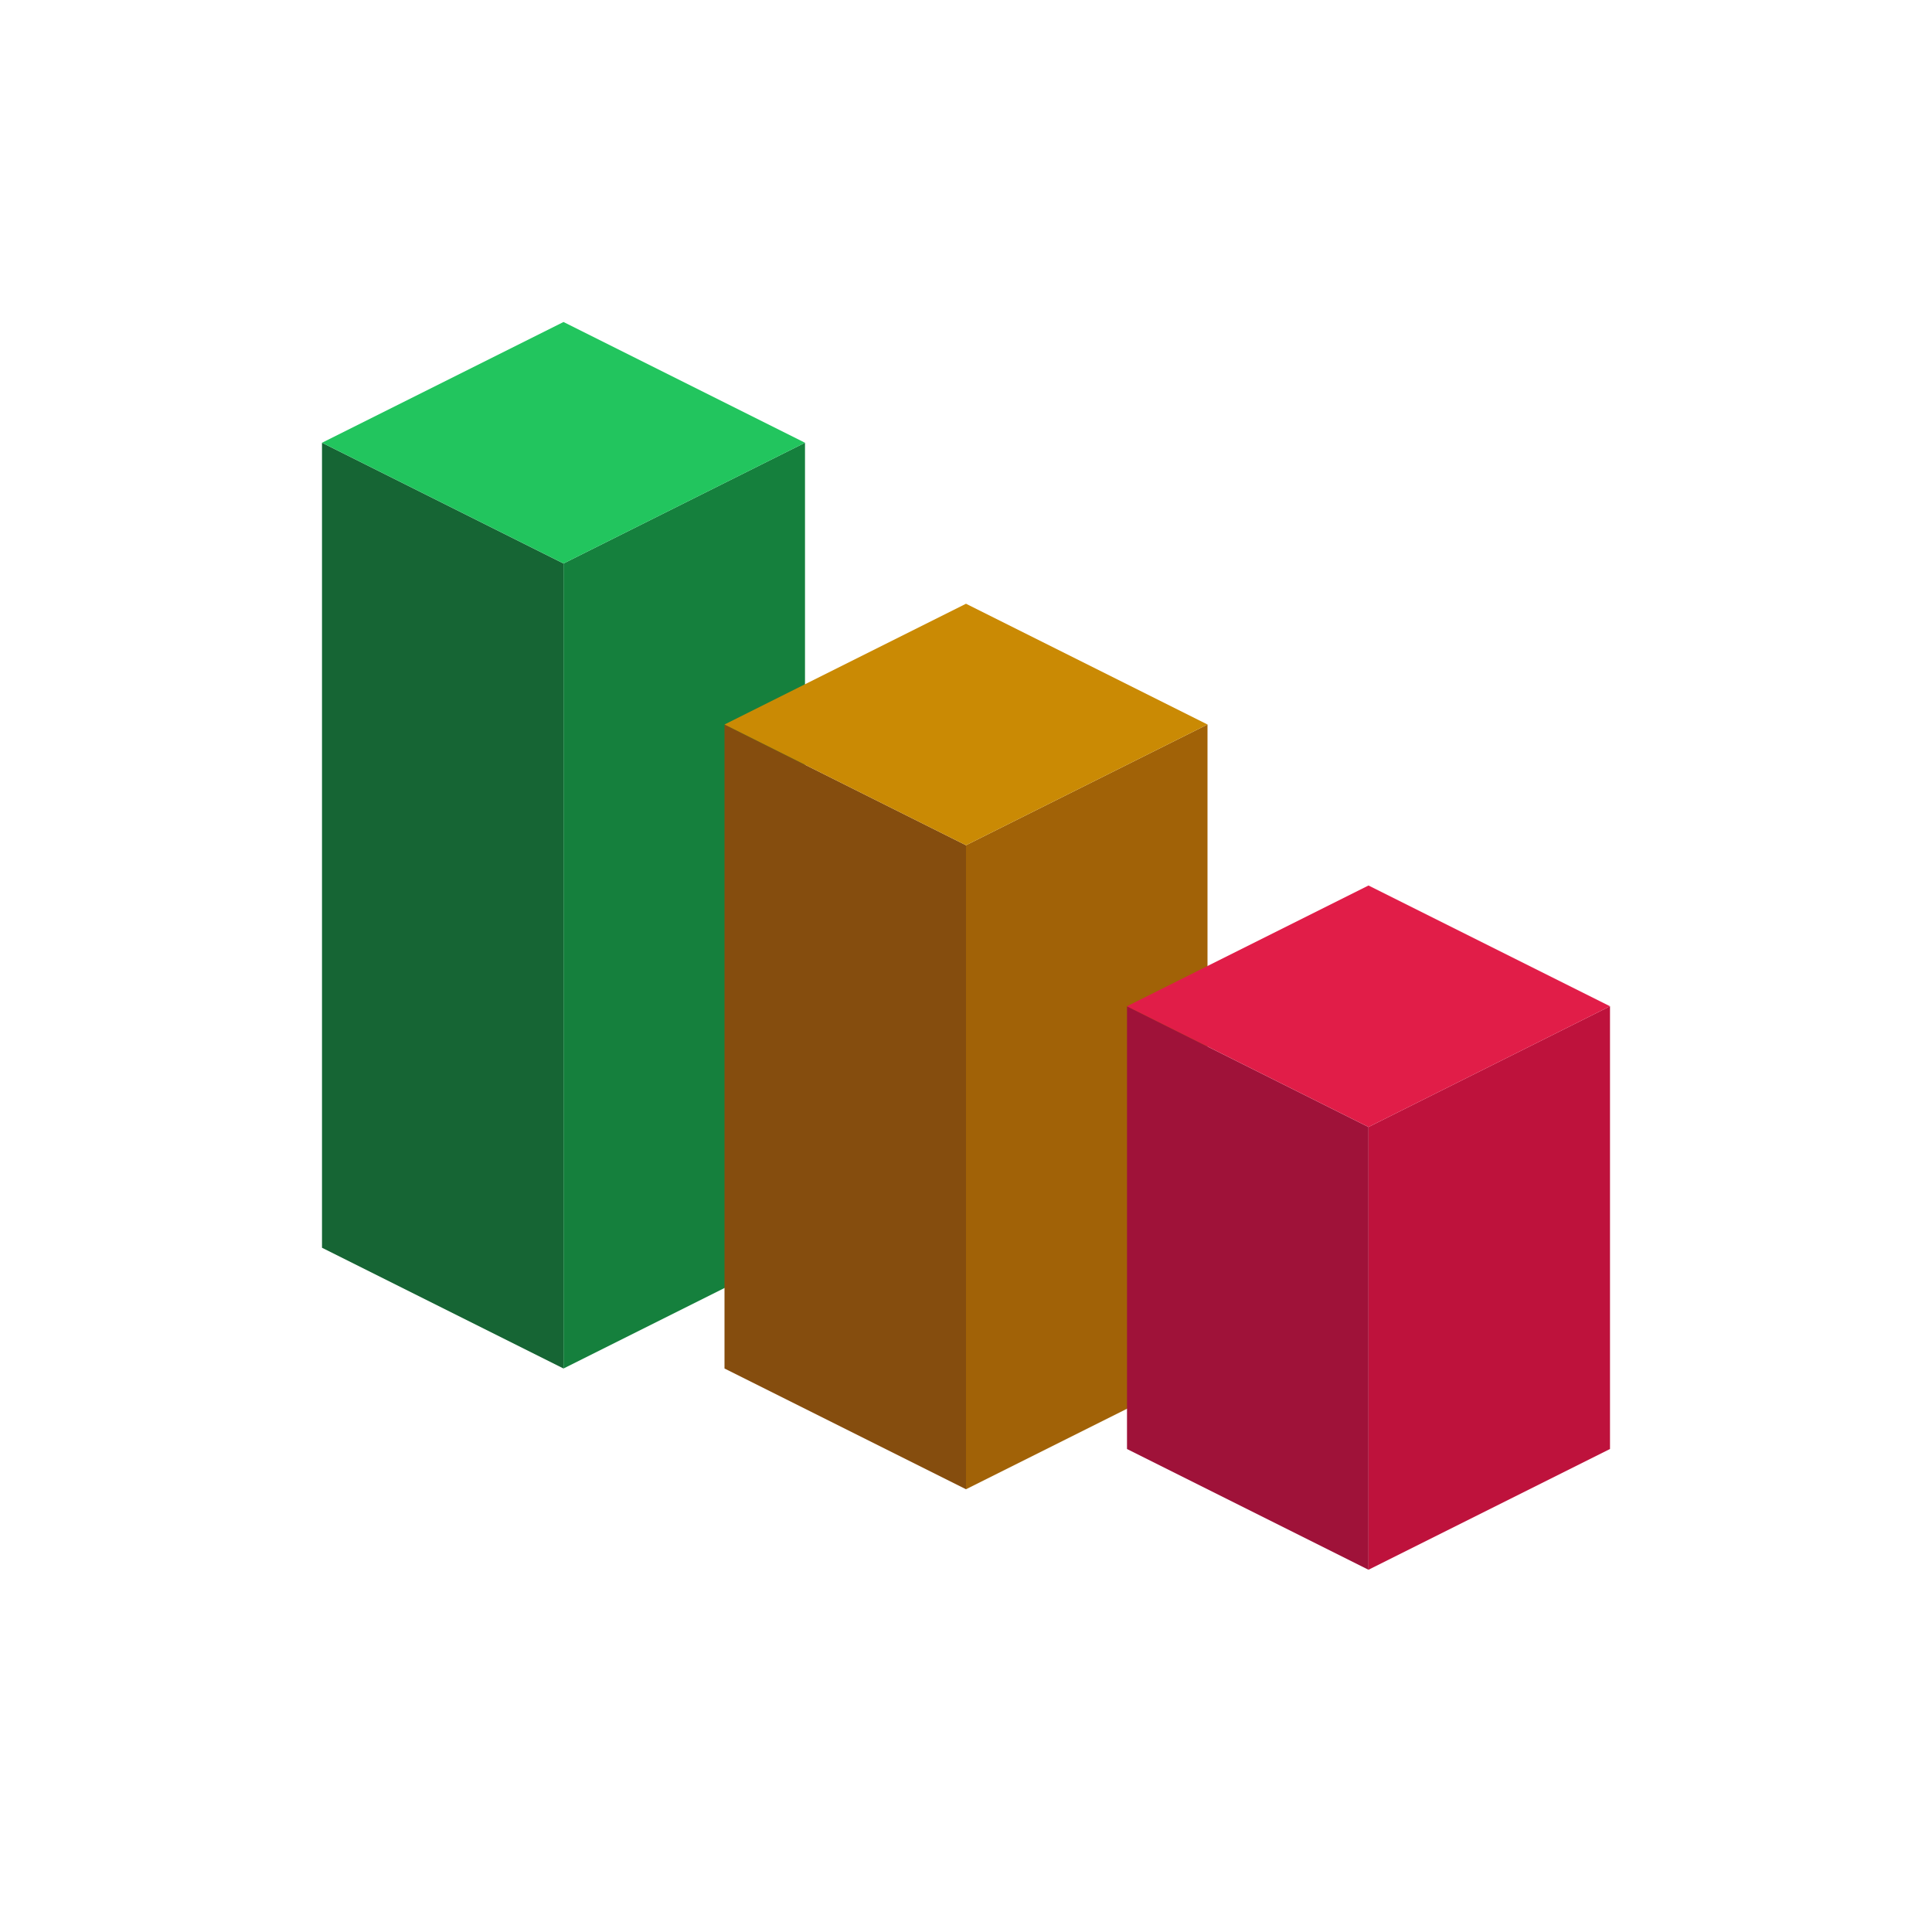
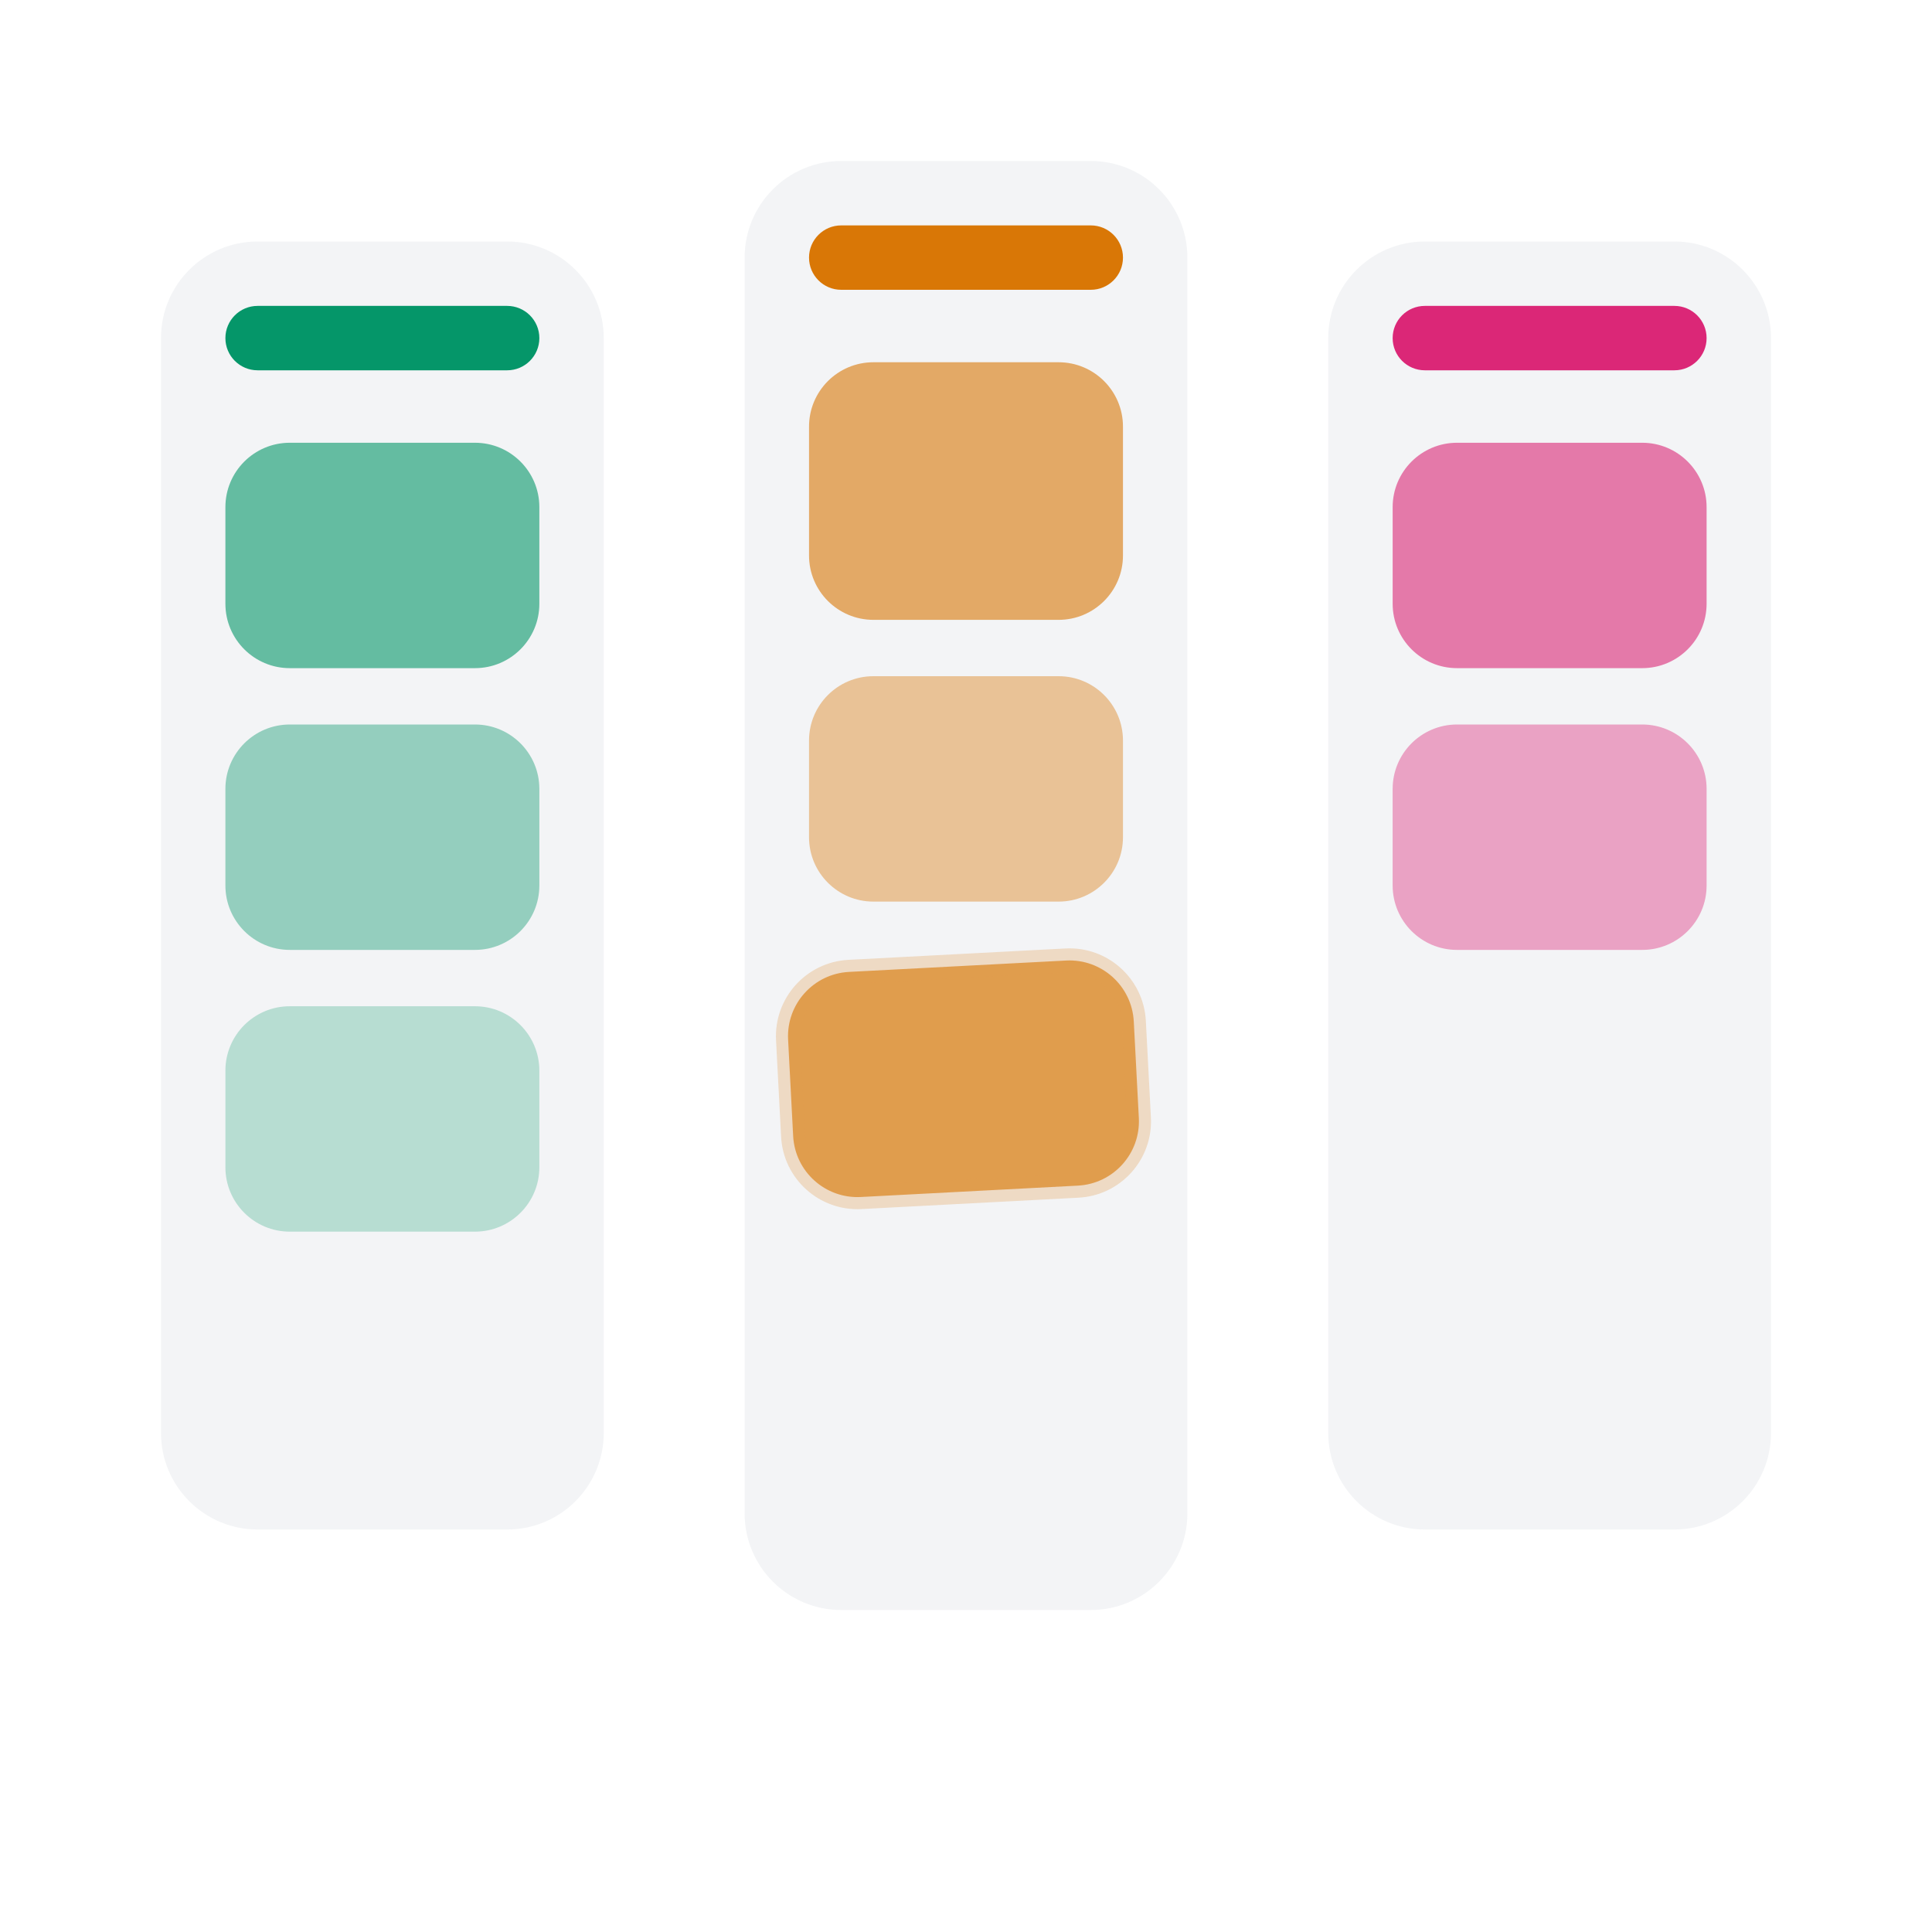
- <svg xmlns="http://www.w3.org/2000/svg" viewBox="0 0 24 24">
-   <polygon points="4,5.5 4,15.5 7,17 7,7" fill="#166534" />
-   <polygon points="7,7 7,17 10,15.5 10,5.5" fill="#15803d" />
-   <polygon points="4,5.5 7,4 10,5.5 7,7" fill="#22c55e" />
-   <polygon points="9,9 9,17 12,18.5 12,10.5" fill="#854d0e" />
-   <polygon points="12,10.5 12,18.5 15,17 15,9" fill="#a16207" />
-   <polygon points="9,9 12,7.5 15,9 12,10.5" fill="#ca8a04" />
-   <polygon points="14,12.5 14,18 17,19.5 17,14" fill="#9f1239" />
-   <polygon points="17,14 17,19.5 20,18 20,12.5" fill="#be123c" />
-   <polygon points="14,12.5 17,11 20,12.5 17,14" fill="#e11d48" />
+ <svg xmlns="http://www.w3.org/2000/svg" viewBox="0 0 24 24" fill="none">
+   <rect x="2" y="3" width="5.5" height="16" rx="1.2" fill="#64748b" opacity="0.08" />
+   <rect x="2.8" y="3.8" width="3.9" height="0.8" rx="0.4" fill="#059669" />
+   <rect x="2.8" y="5.5" width="3.9" height="2.8" rx="0.8" fill="#059669" opacity="0.6" />
+   <rect x="2.8" y="9" width="3.9" height="2.8" rx="0.8" fill="#059669" opacity="0.4" />
+   <rect x="2.8" y="12.5" width="3.9" height="2.8" rx="0.8" fill="#059669" opacity="0.25" />
+   <rect x="9.25" y="2" width="5.5" height="18" rx="1.2" fill="#64748b" opacity="0.08" />
+   <rect x="10.05" y="2.8" width="3.9" height="0.8" rx="0.4" fill="#d97706" />
+   <rect x="10.05" y="4.5" width="3.9" height="3.2" rx="0.8" fill="#d97706" opacity="0.6" />
+   <rect x="10.05" y="8.4" width="3.9" height="2.8" rx="0.8" fill="#d97706" opacity="0.4" />
+   <g transform="rotate(-3, 12, 14)">
+     <rect x="9.85" y="12" width="4.3" height="2.8" rx="0.8" fill="#d97706" opacity="0.7" stroke="#d97706" stroke-width="0.3" stroke-opacity="0.3" />
+   </g>
+   <rect x="16.5" y="3" width="5.5" height="16" rx="1.2" fill="#64748b" opacity="0.08" />
+   <rect x="17.3" y="3.8" width="3.9" height="0.8" rx="0.4" fill="#db2777" />
+   <rect x="17.3" y="5.5" width="3.9" height="2.8" rx="0.8" fill="#db2777" opacity="0.6" />
+   <rect x="17.3" y="9" width="3.9" height="2.8" rx="0.8" fill="#db2777" opacity="0.4" />
</svg>
